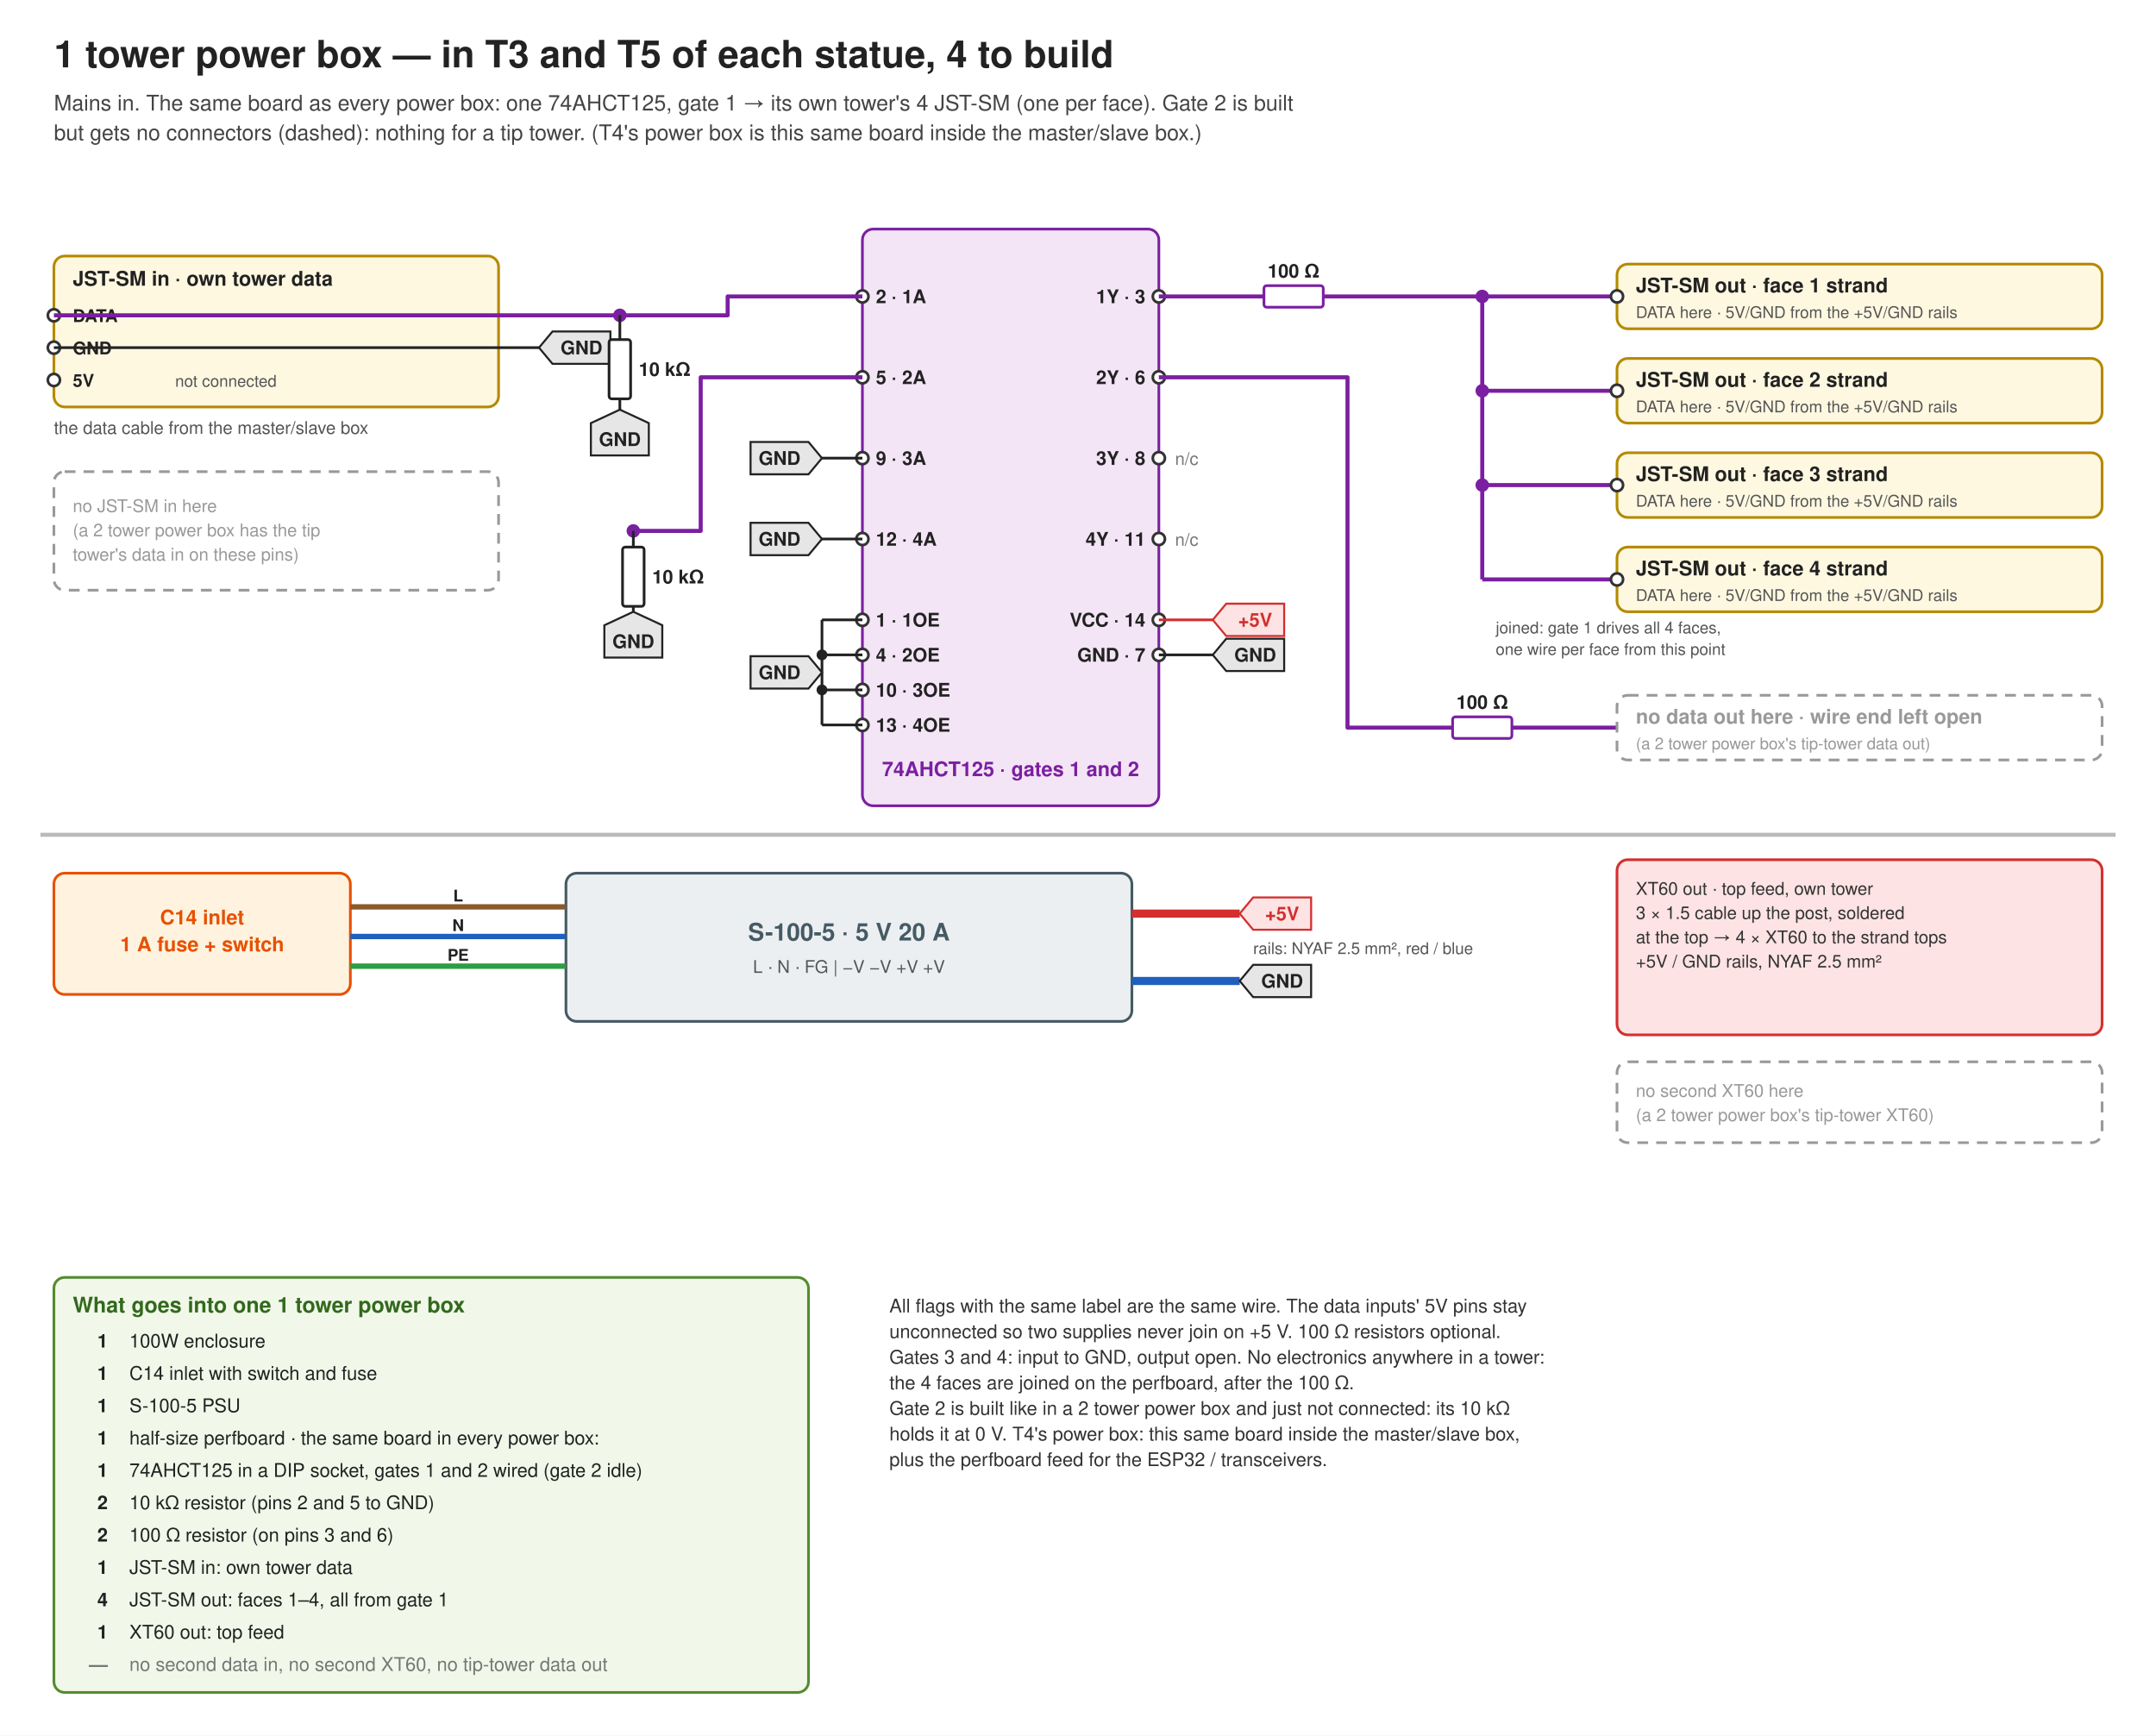
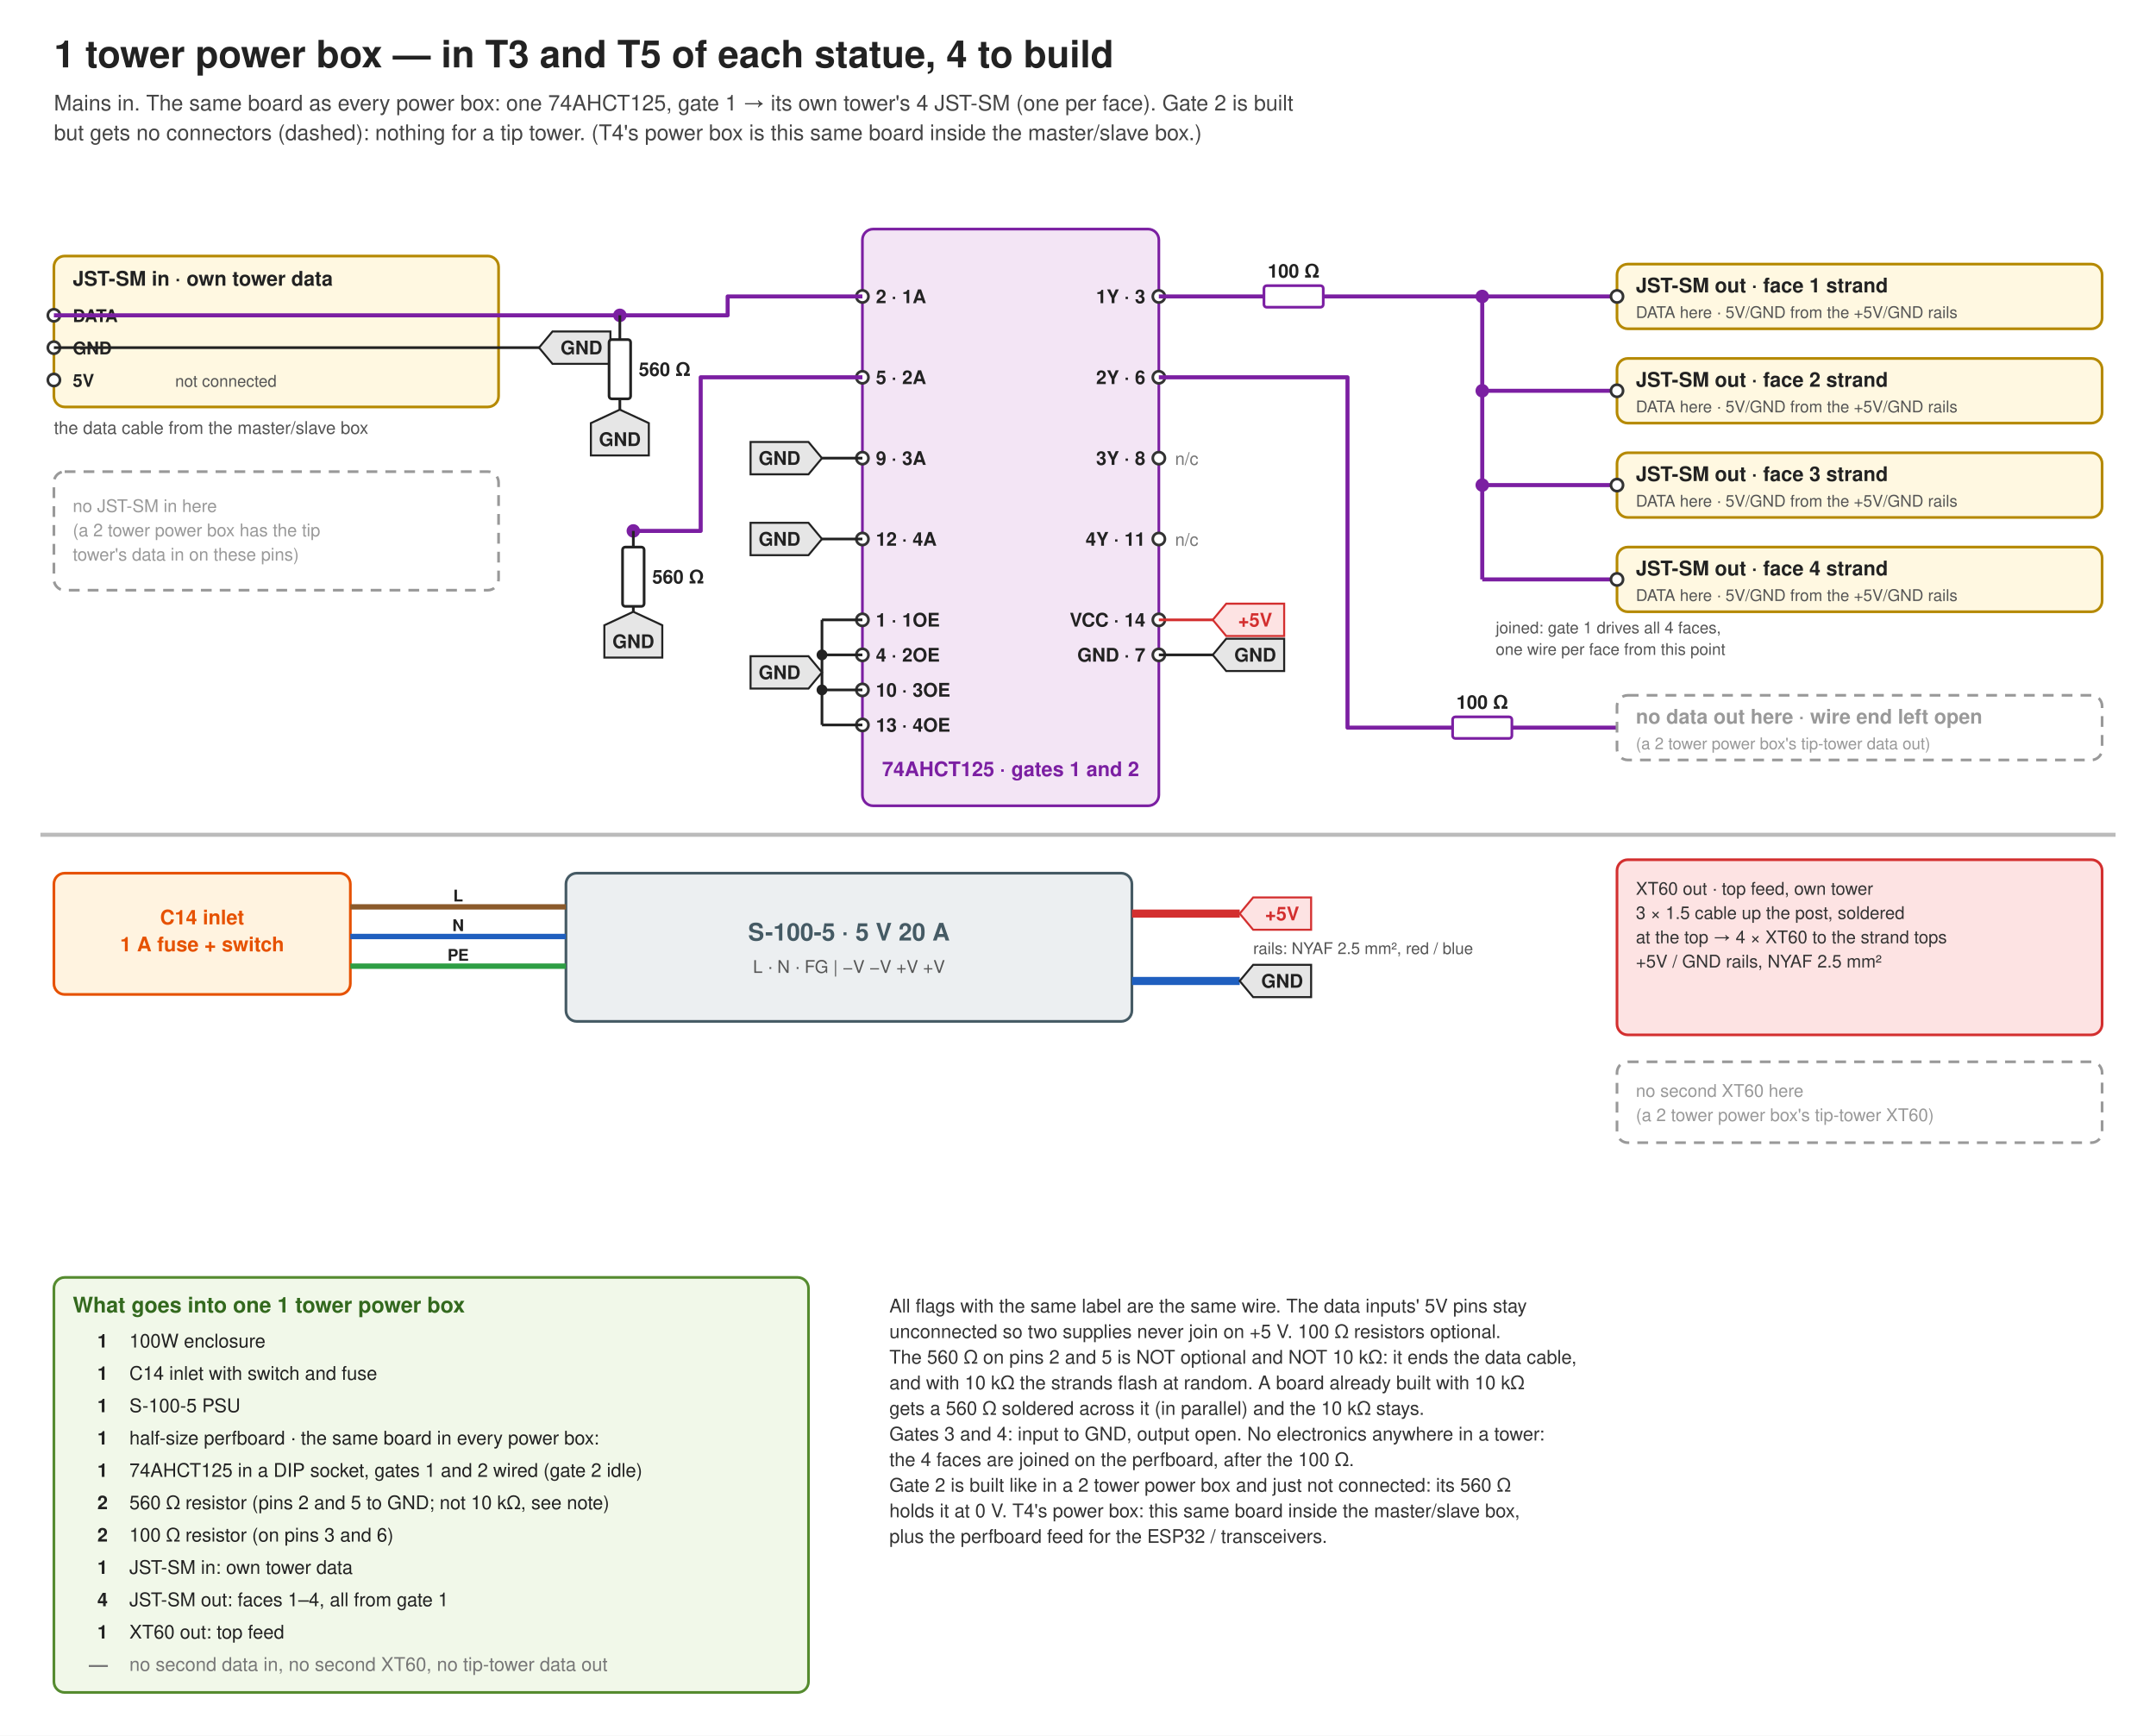
<svg xmlns="http://www.w3.org/2000/svg" width="1600" height="1288" viewBox="0 0 1600 1288">
  <rect x="0" y="0" width="1600" height="1288" rx="0" fill="#ffffff" stroke="none" stroke-width="2" />
  <text x="40" y="50" font-family="Helvetica, Arial, sans-serif" font-size="28" text-anchor="start" font-weight="bold" fill="#222">1 tower power box — in T3 and T5 of each statue, 4 to build</text>
  <text x="40" y="82" font-family="Helvetica, Arial, sans-serif" font-size="16" text-anchor="start" font-weight="normal" fill="#444">Mains in. The same board as every power box: one 74AHCT125, gate 1 → its own tower's 4 JST-SM (one per face). Gate 2 is built</text>
  <text x="40" y="104" font-family="Helvetica, Arial, sans-serif" font-size="16" text-anchor="start" font-weight="normal" fill="#444">but gets no connectors (dashed): nothing for a tip tower. (T4's power box is this same board inside the master/slave box.)</text>
  <rect x="640" y="170" width="220" height="428" rx="8" fill="#f3e5f5" stroke="#7b1fa2" stroke-width="2" />
  <circle cx="640" cy="220" r="4.5" fill="#fff" stroke="#333" stroke-width="2" />
  <text x="650" y="225" font-family="Helvetica, Arial, sans-serif" font-size="14" text-anchor="start" font-weight="bold" fill="#222">2 · 1A</text>
  <circle cx="860" cy="220" r="4.5" fill="#fff" stroke="#333" stroke-width="2" />
  <text x="850" y="225" font-family="Helvetica, Arial, sans-serif" font-size="14" text-anchor="end" font-weight="bold" fill="#222">1Y · 3</text>
  <circle cx="640" cy="280" r="4.5" fill="#fff" stroke="#333" stroke-width="2" />
  <text x="650" y="285" font-family="Helvetica, Arial, sans-serif" font-size="14" text-anchor="start" font-weight="bold" fill="#222">5 · 2A</text>
  <circle cx="860" cy="280" r="4.5" fill="#fff" stroke="#333" stroke-width="2" />
  <text x="850" y="285" font-family="Helvetica, Arial, sans-serif" font-size="14" text-anchor="end" font-weight="bold" fill="#222">2Y · 6</text>
  <circle cx="640" cy="340" r="4.5" fill="#fff" stroke="#333" stroke-width="2" />
  <text x="650" y="345" font-family="Helvetica, Arial, sans-serif" font-size="14" text-anchor="start" font-weight="bold" fill="#222">9 · 3A</text>
  <circle cx="860" cy="340" r="4.5" fill="#fff" stroke="#333" stroke-width="2" />
  <text x="850" y="345" font-family="Helvetica, Arial, sans-serif" font-size="14" text-anchor="end" font-weight="bold" fill="#222">3Y · 8</text>
  <polyline points="640,340 610,340" fill="none" stroke="#222222" stroke-width="2" stroke-linejoin="round" />
  <polygon points="610,340 600,328 557,328 557,352 600,352" fill="#e6e6e6" stroke="#222222" stroke-width="1.5" />
  <text x="578.5" y="345" font-family="Helvetica, Arial, sans-serif" font-size="14" text-anchor="middle" font-weight="bold" fill="#222222">GND</text>
  <text x="872" y="345" font-family="Helvetica, Arial, sans-serif" font-size="13" text-anchor="start" font-weight="normal" fill="#777">n/c</text>
  <circle cx="640" cy="400" r="4.5" fill="#fff" stroke="#333" stroke-width="2" />
  <text x="650" y="405" font-family="Helvetica, Arial, sans-serif" font-size="14" text-anchor="start" font-weight="bold" fill="#222">12 · 4A</text>
  <circle cx="860" cy="400" r="4.5" fill="#fff" stroke="#333" stroke-width="2" />
  <text x="850" y="405" font-family="Helvetica, Arial, sans-serif" font-size="14" text-anchor="end" font-weight="bold" fill="#222">4Y · 11</text>
  <polyline points="640,400 610,400" fill="none" stroke="#222222" stroke-width="2" stroke-linejoin="round" />
  <polygon points="610,400 600,388 557,388 557,412 600,412" fill="#e6e6e6" stroke="#222222" stroke-width="1.5" />
  <text x="578.5" y="405" font-family="Helvetica, Arial, sans-serif" font-size="14" text-anchor="middle" font-weight="bold" fill="#222222">GND</text>
  <text x="872" y="405" font-family="Helvetica, Arial, sans-serif" font-size="13" text-anchor="start" font-weight="normal" fill="#777">n/c</text>
  <circle cx="640" cy="460" r="4.5" fill="#fff" stroke="#333" stroke-width="2" />
  <text x="650" y="465" font-family="Helvetica, Arial, sans-serif" font-size="14" text-anchor="start" font-weight="bold" fill="#222">1 · 1OE</text>
  <polyline points="640,460 610,460" fill="none" stroke="#222222" stroke-width="2" stroke-linejoin="round" />
  <circle cx="640" cy="486" r="4.5" fill="#fff" stroke="#333" stroke-width="2" />
  <text x="650" y="491" font-family="Helvetica, Arial, sans-serif" font-size="14" text-anchor="start" font-weight="bold" fill="#222">4 · 2OE</text>
  <polyline points="640,486 610,486" fill="none" stroke="#222222" stroke-width="2" stroke-linejoin="round" />
  <circle cx="610" cy="486" r="4" fill="#222222" />
  <circle cx="640" cy="512" r="4.5" fill="#fff" stroke="#333" stroke-width="2" />
  <text x="650" y="517" font-family="Helvetica, Arial, sans-serif" font-size="14" text-anchor="start" font-weight="bold" fill="#222">10 · 3OE</text>
  <polyline points="640,512 610,512" fill="none" stroke="#222222" stroke-width="2" stroke-linejoin="round" />
  <circle cx="610" cy="512" r="4" fill="#222222" />
  <circle cx="640" cy="538" r="4.5" fill="#fff" stroke="#333" stroke-width="2" />
  <text x="650" y="543" font-family="Helvetica, Arial, sans-serif" font-size="14" text-anchor="start" font-weight="bold" fill="#222">13 · 4OE</text>
  <polyline points="640,538 610,538" fill="none" stroke="#222222" stroke-width="2" stroke-linejoin="round" />
  <polyline points="610,460 610,538" fill="none" stroke="#222222" stroke-width="2" stroke-linejoin="round" />
  <polygon points="610,499.0 600,487.0 557,487.0 557,511.0 600,511.0" fill="#e6e6e6" stroke="#222222" stroke-width="1.5" />
  <text x="578.5" y="504.0" font-family="Helvetica, Arial, sans-serif" font-size="14" text-anchor="middle" font-weight="bold" fill="#222222">GND</text>
  <circle cx="860" cy="460" r="4.5" fill="#fff" stroke="#333" stroke-width="2" />
  <text x="850" y="465" font-family="Helvetica, Arial, sans-serif" font-size="14" text-anchor="end" font-weight="bold" fill="#222">VCC · 14</text>
  <polyline points="860,460 900,460" fill="none" stroke="#d32f2f" stroke-width="2" stroke-linejoin="round" />
  <polygon points="900,460 910,448 953,448 953,472 910,472" fill="#fde3e3" stroke="#d32f2f" stroke-width="1.5" />
  <text x="931.5" y="465" font-family="Helvetica, Arial, sans-serif" font-size="14" text-anchor="middle" font-weight="bold" fill="#d32f2f">+5V</text>
  <circle cx="860" cy="486" r="4.5" fill="#fff" stroke="#333" stroke-width="2" />
  <text x="850" y="491" font-family="Helvetica, Arial, sans-serif" font-size="14" text-anchor="end" font-weight="bold" fill="#222">GND · 7</text>
  <polyline points="860,486 900,486" fill="none" stroke="#222222" stroke-width="2" stroke-linejoin="round" />
  <polygon points="900,486 910,474 953,474 953,498 910,498" fill="#e6e6e6" stroke="#222222" stroke-width="1.5" />
  <text x="931.5" y="491" font-family="Helvetica, Arial, sans-serif" font-size="14" text-anchor="middle" font-weight="bold" fill="#222222">GND</text>
  <text x="750.0" y="576" font-family="Helvetica, Arial, sans-serif" font-size="15" text-anchor="middle" font-weight="bold" fill="#7b1fa2">74AHCT125 · gates 1 and 2</text>
  <rect x="40" y="190" width="330" height="112" rx="8" fill="#fff8e1" stroke="#b58900" stroke-width="2" />
  <text x="54" y="212" font-family="Helvetica, Arial, sans-serif" font-size="15" text-anchor="start" font-weight="bold" fill="#222">JST-SM in · own tower data</text>
  <circle cx="40" cy="234" r="4.5" fill="#fff" stroke="#333" stroke-width="2" />
  <text x="54" y="239" font-family="Helvetica, Arial, sans-serif" font-size="13" text-anchor="start" font-weight="bold" fill="#222">DATA</text>
  <circle cx="40" cy="258" r="4.5" fill="#fff" stroke="#333" stroke-width="2" />
  <text x="54" y="263" font-family="Helvetica, Arial, sans-serif" font-size="13" text-anchor="start" font-weight="bold" fill="#222">GND</text>
  <circle cx="40" cy="282" r="4.5" fill="#fff" stroke="#333" stroke-width="2" />
  <text x="54" y="287" font-family="Helvetica, Arial, sans-serif" font-size="13" text-anchor="start" font-weight="bold" fill="#222">5V</text>
  <text x="130" y="287" font-family="Helvetica, Arial, sans-serif" font-size="12" text-anchor="start" font-weight="normal" fill="#555">not connected</text>
  <text x="40" y="322" font-family="Helvetica, Arial, sans-serif" font-size="13" text-anchor="start" font-weight="normal" fill="#555">the data cable from the master/slave box</text>
  <polyline points="40,258 400,258" fill="none" stroke="#222222" stroke-width="2" stroke-linejoin="round" />
  <polygon points="400,258 410,246 453,246 453,270 410,270" fill="#e6e6e6" stroke="#222222" stroke-width="1.5" />
  <text x="431.5" y="263" font-family="Helvetica, Arial, sans-serif" font-size="14" text-anchor="middle" font-weight="bold" fill="#222222">GND</text>
  <polyline points="40,234 540,234 540,220 640,220" fill="none" stroke="#7b1fa2" stroke-width="3" stroke-linejoin="round" />
  <circle cx="460" cy="234" r="5" fill="#7b1fa2" />
  <polyline points="460,234 460,304" fill="none" stroke="#222222" stroke-width="2" stroke-linejoin="round" />
  <rect x="452" y="252" width="16" height="44" rx="2" fill="#fff" stroke="#222222" stroke-width="2" />
-   <text x="474" y="279" font-family="Helvetica, Arial, sans-serif" font-size="14" text-anchor="start" font-weight="bold" fill="#222">10 kΩ</text>
+   <text x="474" y="279" font-family="Helvetica, Arial, sans-serif" font-size="14" text-anchor="start" font-weight="bold" fill="#222">560 Ω</text>
  <polygon points="460,304 481.5,314 481.5,338 438.5,338 438.5,314" fill="#e6e6e6" stroke="#222222" stroke-width="1.5" />
  <text x="460" y="331" font-family="Helvetica, Arial, sans-serif" font-size="14" text-anchor="middle" font-weight="bold" fill="#222222">GND</text>
  <polyline points="860,220 1100,220" fill="none" stroke="#7b1fa2" stroke-width="3" stroke-linejoin="round" />
  <rect x="938" y="212" width="44" height="16" rx="2" fill="#fff" stroke="#7b1fa2" stroke-width="2" />
  <text x="960" y="206" font-family="Helvetica, Arial, sans-serif" font-size="14" text-anchor="middle" font-weight="bold" fill="#222">100 Ω</text>
  <polyline points="1100,220 1100,430" fill="none" stroke="#7b1fa2" stroke-width="3" stroke-linejoin="round" />
  <polyline points="1100,220 1200,220" fill="none" stroke="#7b1fa2" stroke-width="3" stroke-linejoin="round" />
  <rect x="1200" y="196" width="360" height="48" rx="8" fill="#fff8e1" stroke="#b58900" stroke-width="2" />
  <circle cx="1200" cy="220" r="4.5" fill="#fff" stroke="#333" stroke-width="2" />
  <text x="1214" y="217" font-family="Helvetica, Arial, sans-serif" font-size="15" text-anchor="start" font-weight="bold" fill="#222">JST-SM out · face 1 strand</text>
  <text x="1214" y="236" font-family="Helvetica, Arial, sans-serif" font-size="12" text-anchor="start" font-weight="normal" fill="#555">DATA here · 5V/GND from the +5V/GND rails</text>
  <polyline points="1100,290 1200,290" fill="none" stroke="#7b1fa2" stroke-width="3" stroke-linejoin="round" />
  <circle cx="1100" cy="290" r="5" fill="#7b1fa2" />
  <rect x="1200" y="266" width="360" height="48" rx="8" fill="#fff8e1" stroke="#b58900" stroke-width="2" />
  <circle cx="1200" cy="290" r="4.5" fill="#fff" stroke="#333" stroke-width="2" />
  <text x="1214" y="287" font-family="Helvetica, Arial, sans-serif" font-size="15" text-anchor="start" font-weight="bold" fill="#222">JST-SM out · face 2 strand</text>
  <text x="1214" y="306" font-family="Helvetica, Arial, sans-serif" font-size="12" text-anchor="start" font-weight="normal" fill="#555">DATA here · 5V/GND from the +5V/GND rails</text>
  <polyline points="1100,360 1200,360" fill="none" stroke="#7b1fa2" stroke-width="3" stroke-linejoin="round" />
  <circle cx="1100" cy="360" r="5" fill="#7b1fa2" />
  <rect x="1200" y="336" width="360" height="48" rx="8" fill="#fff8e1" stroke="#b58900" stroke-width="2" />
  <circle cx="1200" cy="360" r="4.5" fill="#fff" stroke="#333" stroke-width="2" />
  <text x="1214" y="357" font-family="Helvetica, Arial, sans-serif" font-size="15" text-anchor="start" font-weight="bold" fill="#222">JST-SM out · face 3 strand</text>
  <text x="1214" y="376" font-family="Helvetica, Arial, sans-serif" font-size="12" text-anchor="start" font-weight="normal" fill="#555">DATA here · 5V/GND from the +5V/GND rails</text>
  <polyline points="1100,430 1200,430" fill="none" stroke="#7b1fa2" stroke-width="3" stroke-linejoin="round" />
  <rect x="1200" y="406" width="360" height="48" rx="8" fill="#fff8e1" stroke="#b58900" stroke-width="2" />
  <circle cx="1200" cy="430" r="4.5" fill="#fff" stroke="#333" stroke-width="2" />
  <text x="1214" y="427" font-family="Helvetica, Arial, sans-serif" font-size="15" text-anchor="start" font-weight="bold" fill="#222">JST-SM out · face 4 strand</text>
  <text x="1214" y="446" font-family="Helvetica, Arial, sans-serif" font-size="12" text-anchor="start" font-weight="normal" fill="#555">DATA here · 5V/GND from the +5V/GND rails</text>
  <circle cx="1100" cy="220" r="5" fill="#7b1fa2" />
  <text x="1110" y="470" font-family="Helvetica, Arial, sans-serif" font-size="12" text-anchor="start" font-weight="normal" fill="#555">joined: gate 1 drives all 4 faces,</text>
  <text x="1110" y="486" font-family="Helvetica, Arial, sans-serif" font-size="12" text-anchor="start" font-weight="normal" fill="#555">one wire per face from this point</text>
  <rect x="40" y="350" width="330" height="88" rx="8" fill="none" stroke="#999" stroke-width="2" stroke-dasharray="8 6" />
  <text x="54" y="380" font-family="Helvetica, Arial, sans-serif" font-size="13" text-anchor="start" font-weight="normal" fill="#999">no JST-SM in here</text>
  <text x="54" y="398" font-family="Helvetica, Arial, sans-serif" font-size="13" text-anchor="start" font-weight="normal" fill="#999">(a 2 tower power box has the tip</text>
  <text x="54" y="416" font-family="Helvetica, Arial, sans-serif" font-size="13" text-anchor="start" font-weight="normal" fill="#999">tower's data in on these pins)</text>
  <polyline points="470,394 520,394 520,280 640,280" fill="none" stroke="#7b1fa2" stroke-width="3" stroke-linejoin="round" />
  <circle cx="470" cy="394" r="5" fill="#7b1fa2" />
  <polyline points="470,394 470,454" fill="none" stroke="#222222" stroke-width="2" stroke-linejoin="round" />
  <rect x="462" y="406" width="16" height="44" rx="2" fill="#fff" stroke="#222222" stroke-width="2" />
-   <text x="484" y="433" font-family="Helvetica, Arial, sans-serif" font-size="14" text-anchor="start" font-weight="bold" fill="#222">10 kΩ</text>
+   <text x="484" y="433" font-family="Helvetica, Arial, sans-serif" font-size="14" text-anchor="start" font-weight="bold" fill="#222">560 Ω</text>
  <polygon points="470,454 491.5,464 491.5,488 448.5,488 448.5,464" fill="#e6e6e6" stroke="#222222" stroke-width="1.5" />
  <text x="470" y="481" font-family="Helvetica, Arial, sans-serif" font-size="14" text-anchor="middle" font-weight="bold" fill="#222222">GND</text>
  <polyline points="860,280 1000,280 1000,540 1200,540" fill="none" stroke="#7b1fa2" stroke-width="3" stroke-linejoin="round" />
  <rect x="1078" y="532" width="44" height="16" rx="2" fill="#fff" stroke="#7b1fa2" stroke-width="2" />
  <text x="1100" y="526" font-family="Helvetica, Arial, sans-serif" font-size="14" text-anchor="middle" font-weight="bold" fill="#222">100 Ω</text>
  <rect x="1200" y="516" width="360" height="48" rx="8" fill="none" stroke="#999" stroke-width="2" stroke-dasharray="8 6" />
  <text x="1214" y="537" font-family="Helvetica, Arial, sans-serif" font-size="15" text-anchor="start" font-weight="bold" fill="#999">no data out here · wire end left open</text>
  <text x="1214" y="556" font-family="Helvetica, Arial, sans-serif" font-size="12" text-anchor="start" font-weight="normal" fill="#999">(a 2 tower power box's tip-tower data out)</text>
  <rect x="30" y="618" width="1540" height="3" rx="0" fill="#bbb" stroke="none" stroke-width="2" />
  <rect x="40" y="648" width="220" height="90" rx="8" fill="#fff3e0" stroke="#e65100" stroke-width="2" />
  <text x="150" y="686" font-family="Helvetica, Arial, sans-serif" font-size="15" text-anchor="middle" font-weight="bold" fill="#e65100">C14 inlet</text>
  <text x="150" y="706" font-family="Helvetica, Arial, sans-serif" font-size="15" text-anchor="middle" font-weight="bold" fill="#e65100">1 A fuse + switch</text>
  <rect x="420" y="648" width="420" height="110" rx="8" fill="#eceff1" stroke="#455a64" stroke-width="2" />
  <text x="630" y="698" font-family="Helvetica, Arial, sans-serif" font-size="18" text-anchor="middle" font-weight="bold" fill="#455a64">S-100-5 · 5 V 20 A</text>
  <text x="630" y="722" font-family="Helvetica, Arial, sans-serif" font-size="13" text-anchor="middle" font-weight="normal" fill="#555">L · N · FG   |   −V −V +V +V</text>
  <polyline points="260,673 420,673" fill="none" stroke="#8b5a2b" stroke-width="4" stroke-linejoin="round" />
  <text x="340" y="669" font-family="Helvetica, Arial, sans-serif" font-size="12" text-anchor="middle" font-weight="bold" fill="#222">L</text>
  <polyline points="260,695 420,695" fill="none" stroke="#1f5fbf" stroke-width="4" stroke-linejoin="round" />
  <text x="340" y="691" font-family="Helvetica, Arial, sans-serif" font-size="12" text-anchor="middle" font-weight="bold" fill="#222">N</text>
  <polyline points="260,717 420,717" fill="none" stroke="#2e9e44" stroke-width="4" stroke-linejoin="round" />
  <text x="340" y="713" font-family="Helvetica, Arial, sans-serif" font-size="12" text-anchor="middle" font-weight="bold" fill="#222">PE</text>
  <polyline points="840,678 920,678" fill="none" stroke="#d32f2f" stroke-width="6" stroke-linejoin="round" />
  <polygon points="920,678 930,666 973,666 973,690 930,690" fill="#fde3e3" stroke="#d32f2f" stroke-width="1.5" />
  <text x="951.5" y="683" font-family="Helvetica, Arial, sans-serif" font-size="14" text-anchor="middle" font-weight="bold" fill="#d32f2f">+5V</text>
  <polyline points="840,728 920,728" fill="none" stroke="#1f5fbf" stroke-width="6" stroke-linejoin="round" />
  <polygon points="920,728 930,716 973,716 973,740 930,740" fill="#e6e6e6" stroke="#222222" stroke-width="1.5" />
  <text x="951.5" y="733" font-family="Helvetica, Arial, sans-serif" font-size="14" text-anchor="middle" font-weight="bold" fill="#222222">GND</text>
  <text x="930" y="708" font-family="Helvetica, Arial, sans-serif" font-size="12" text-anchor="start" font-weight="normal" fill="#555">rails: NYAF 2.5 mm², red / blue</text>
  <rect x="1200" y="638" width="360" height="130" rx="8" fill="#fde3e3" stroke="#d32f2f" stroke-width="2" />
  <text x="1214" y="664" font-family="Helvetica, Arial, sans-serif" font-size="13" text-anchor="start" font-weight="normal" fill="#333">XT60 out · top feed, own tower</text>
  <text x="1214" y="682" font-family="Helvetica, Arial, sans-serif" font-size="13" text-anchor="start" font-weight="normal" fill="#333">3 × 1.5 cable up the post, soldered</text>
  <text x="1214" y="700" font-family="Helvetica, Arial, sans-serif" font-size="13" text-anchor="start" font-weight="normal" fill="#333">at the top → 4 × XT60 to the strand tops</text>
  <text x="1214" y="718" font-family="Helvetica, Arial, sans-serif" font-size="13" text-anchor="start" font-weight="normal" fill="#333">+5V / GND rails, NYAF 2.5 mm²</text>
  <rect x="1200" y="788" width="360" height="60" rx="8" fill="none" stroke="#999" stroke-width="2" stroke-dasharray="8 6" />
  <text x="1214" y="814" font-family="Helvetica, Arial, sans-serif" font-size="13" text-anchor="start" font-weight="normal" fill="#999">no second XT60 here</text>
  <text x="1214" y="832" font-family="Helvetica, Arial, sans-serif" font-size="13" text-anchor="start" font-weight="normal" fill="#999">(a 2 tower power box's tip-tower XT60)</text>
  <rect x="40" y="948" width="560" height="308" rx="8" fill="#f1f8e9" stroke="#558b2f" stroke-width="2" />
  <text x="54" y="974" font-family="Helvetica, Arial, sans-serif" font-size="16" text-anchor="start" font-weight="bold" fill="#33691e">What goes into one 1 tower power box</text>
  <text x="80" y="1000" font-family="Helvetica, Arial, sans-serif" font-size="14" text-anchor="end" font-weight="bold" fill="#222">1</text>
  <text x="96" y="1000" font-family="Helvetica, Arial, sans-serif" font-size="14" text-anchor="start" font-weight="normal" fill="#222">100W enclosure</text>
  <text x="80" y="1024" font-family="Helvetica, Arial, sans-serif" font-size="14" text-anchor="end" font-weight="bold" fill="#222">1</text>
  <text x="96" y="1024" font-family="Helvetica, Arial, sans-serif" font-size="14" text-anchor="start" font-weight="normal" fill="#222">C14 inlet with switch and fuse</text>
  <text x="80" y="1048" font-family="Helvetica, Arial, sans-serif" font-size="14" text-anchor="end" font-weight="bold" fill="#222">1</text>
  <text x="96" y="1048" font-family="Helvetica, Arial, sans-serif" font-size="14" text-anchor="start" font-weight="normal" fill="#222">S-100-5 PSU</text>
  <text x="80" y="1072" font-family="Helvetica, Arial, sans-serif" font-size="14" text-anchor="end" font-weight="bold" fill="#222">1</text>
  <text x="96" y="1072" font-family="Helvetica, Arial, sans-serif" font-size="14" text-anchor="start" font-weight="normal" fill="#222">half-size perfboard · the same board in every power box:</text>
  <text x="80" y="1096" font-family="Helvetica, Arial, sans-serif" font-size="14" text-anchor="end" font-weight="bold" fill="#222">1</text>
  <text x="96" y="1096" font-family="Helvetica, Arial, sans-serif" font-size="14" text-anchor="start" font-weight="normal" fill="#222">74AHCT125 in a DIP socket, gates 1 and 2 wired (gate 2 idle)</text>
  <text x="80" y="1120" font-family="Helvetica, Arial, sans-serif" font-size="14" text-anchor="end" font-weight="bold" fill="#222">2</text>
-   <text x="96" y="1120" font-family="Helvetica, Arial, sans-serif" font-size="14" text-anchor="start" font-weight="normal" fill="#222">10 kΩ resistor (pins 2 and 5 to GND)</text>
+   <text x="96" y="1120" font-family="Helvetica, Arial, sans-serif" font-size="14" text-anchor="start" font-weight="normal" fill="#222">560 Ω resistor (pins 2 and 5 to GND; not 10 kΩ, see note)</text>
  <text x="80" y="1144" font-family="Helvetica, Arial, sans-serif" font-size="14" text-anchor="end" font-weight="bold" fill="#222">2</text>
  <text x="96" y="1144" font-family="Helvetica, Arial, sans-serif" font-size="14" text-anchor="start" font-weight="normal" fill="#222">100 Ω resistor (on pins 3 and 6)</text>
  <text x="80" y="1168" font-family="Helvetica, Arial, sans-serif" font-size="14" text-anchor="end" font-weight="bold" fill="#222">1</text>
  <text x="96" y="1168" font-family="Helvetica, Arial, sans-serif" font-size="14" text-anchor="start" font-weight="normal" fill="#222">JST-SM in: own tower data</text>
  <text x="80" y="1192" font-family="Helvetica, Arial, sans-serif" font-size="14" text-anchor="end" font-weight="bold" fill="#222">4</text>
  <text x="96" y="1192" font-family="Helvetica, Arial, sans-serif" font-size="14" text-anchor="start" font-weight="normal" fill="#222">JST-SM out: faces 1–4, all from gate 1</text>
  <text x="80" y="1216" font-family="Helvetica, Arial, sans-serif" font-size="14" text-anchor="end" font-weight="bold" fill="#222">1</text>
  <text x="96" y="1216" font-family="Helvetica, Arial, sans-serif" font-size="14" text-anchor="start" font-weight="normal" fill="#222">XT60 out: top feed</text>
  <text x="80" y="1240" font-family="Helvetica, Arial, sans-serif" font-size="14" text-anchor="end" font-weight="bold" fill="#777">—</text>
  <text x="96" y="1240" font-family="Helvetica, Arial, sans-serif" font-size="14" text-anchor="start" font-weight="normal" fill="#777">no second data in, no second XT60, no tip-tower data out</text>
  <text x="660" y="974" font-family="Helvetica, Arial, sans-serif" font-size="14" text-anchor="start" font-weight="normal" fill="#333">All flags with the same label are the same wire. The data inputs' 5V pins stay</text>
  <text x="660" y="993" font-family="Helvetica, Arial, sans-serif" font-size="14" text-anchor="start" font-weight="normal" fill="#333">unconnected so two supplies never join on +5 V. 100 Ω resistors optional.</text>
-   <text x="660" y="1012" font-family="Helvetica, Arial, sans-serif" font-size="14" text-anchor="start" font-weight="normal" fill="#333">Gates 3 and 4: input to GND, output open. No electronics anywhere in a tower:</text>
-   <text x="660" y="1031" font-family="Helvetica, Arial, sans-serif" font-size="14" text-anchor="start" font-weight="normal" fill="#333">the 4 faces are joined on the perfboard, after the 100 Ω.</text>
-   <text x="660" y="1050" font-family="Helvetica, Arial, sans-serif" font-size="14" text-anchor="start" font-weight="normal" fill="#333">Gate 2 is built like in a 2 tower power box and just not connected: its 10 kΩ</text>
-   <text x="660" y="1069" font-family="Helvetica, Arial, sans-serif" font-size="14" text-anchor="start" font-weight="normal" fill="#333">holds it at 0 V. T4's power box: this same board inside the master/slave box,</text>
-   <text x="660" y="1088" font-family="Helvetica, Arial, sans-serif" font-size="14" text-anchor="start" font-weight="normal" fill="#333">plus the perfboard feed for the ESP32 / transceivers.</text>
+   <text x="660" y="1012" font-family="Helvetica, Arial, sans-serif" font-size="14" text-anchor="start" font-weight="normal" fill="#333">The 560 Ω on pins 2 and 5 is NOT optional and NOT 10 kΩ: it ends the data cable,</text>
+   <text x="660" y="1031" font-family="Helvetica, Arial, sans-serif" font-size="14" text-anchor="start" font-weight="normal" fill="#333">and with 10 kΩ the strands flash at random. A board already built with 10 kΩ</text>
+   <text x="660" y="1050" font-family="Helvetica, Arial, sans-serif" font-size="14" text-anchor="start" font-weight="normal" fill="#333">gets a 560 Ω soldered across it (in parallel) and the 10 kΩ stays.</text>
+   <text x="660" y="1069" font-family="Helvetica, Arial, sans-serif" font-size="14" text-anchor="start" font-weight="normal" fill="#333">Gates 3 and 4: input to GND, output open. No electronics anywhere in a tower:</text>
+   <text x="660" y="1088" font-family="Helvetica, Arial, sans-serif" font-size="14" text-anchor="start" font-weight="normal" fill="#333">the 4 faces are joined on the perfboard, after the 100 Ω.</text>
+   <text x="660" y="1107" font-family="Helvetica, Arial, sans-serif" font-size="14" text-anchor="start" font-weight="normal" fill="#333">Gate 2 is built like in a 2 tower power box and just not connected: its 560 Ω</text>
+   <text x="660" y="1126" font-family="Helvetica, Arial, sans-serif" font-size="14" text-anchor="start" font-weight="normal" fill="#333">holds it at 0 V. T4's power box: this same board inside the master/slave box,</text>
+   <text x="660" y="1145" font-family="Helvetica, Arial, sans-serif" font-size="14" text-anchor="start" font-weight="normal" fill="#333">plus the perfboard feed for the ESP32 / transceivers.</text>
</svg>
